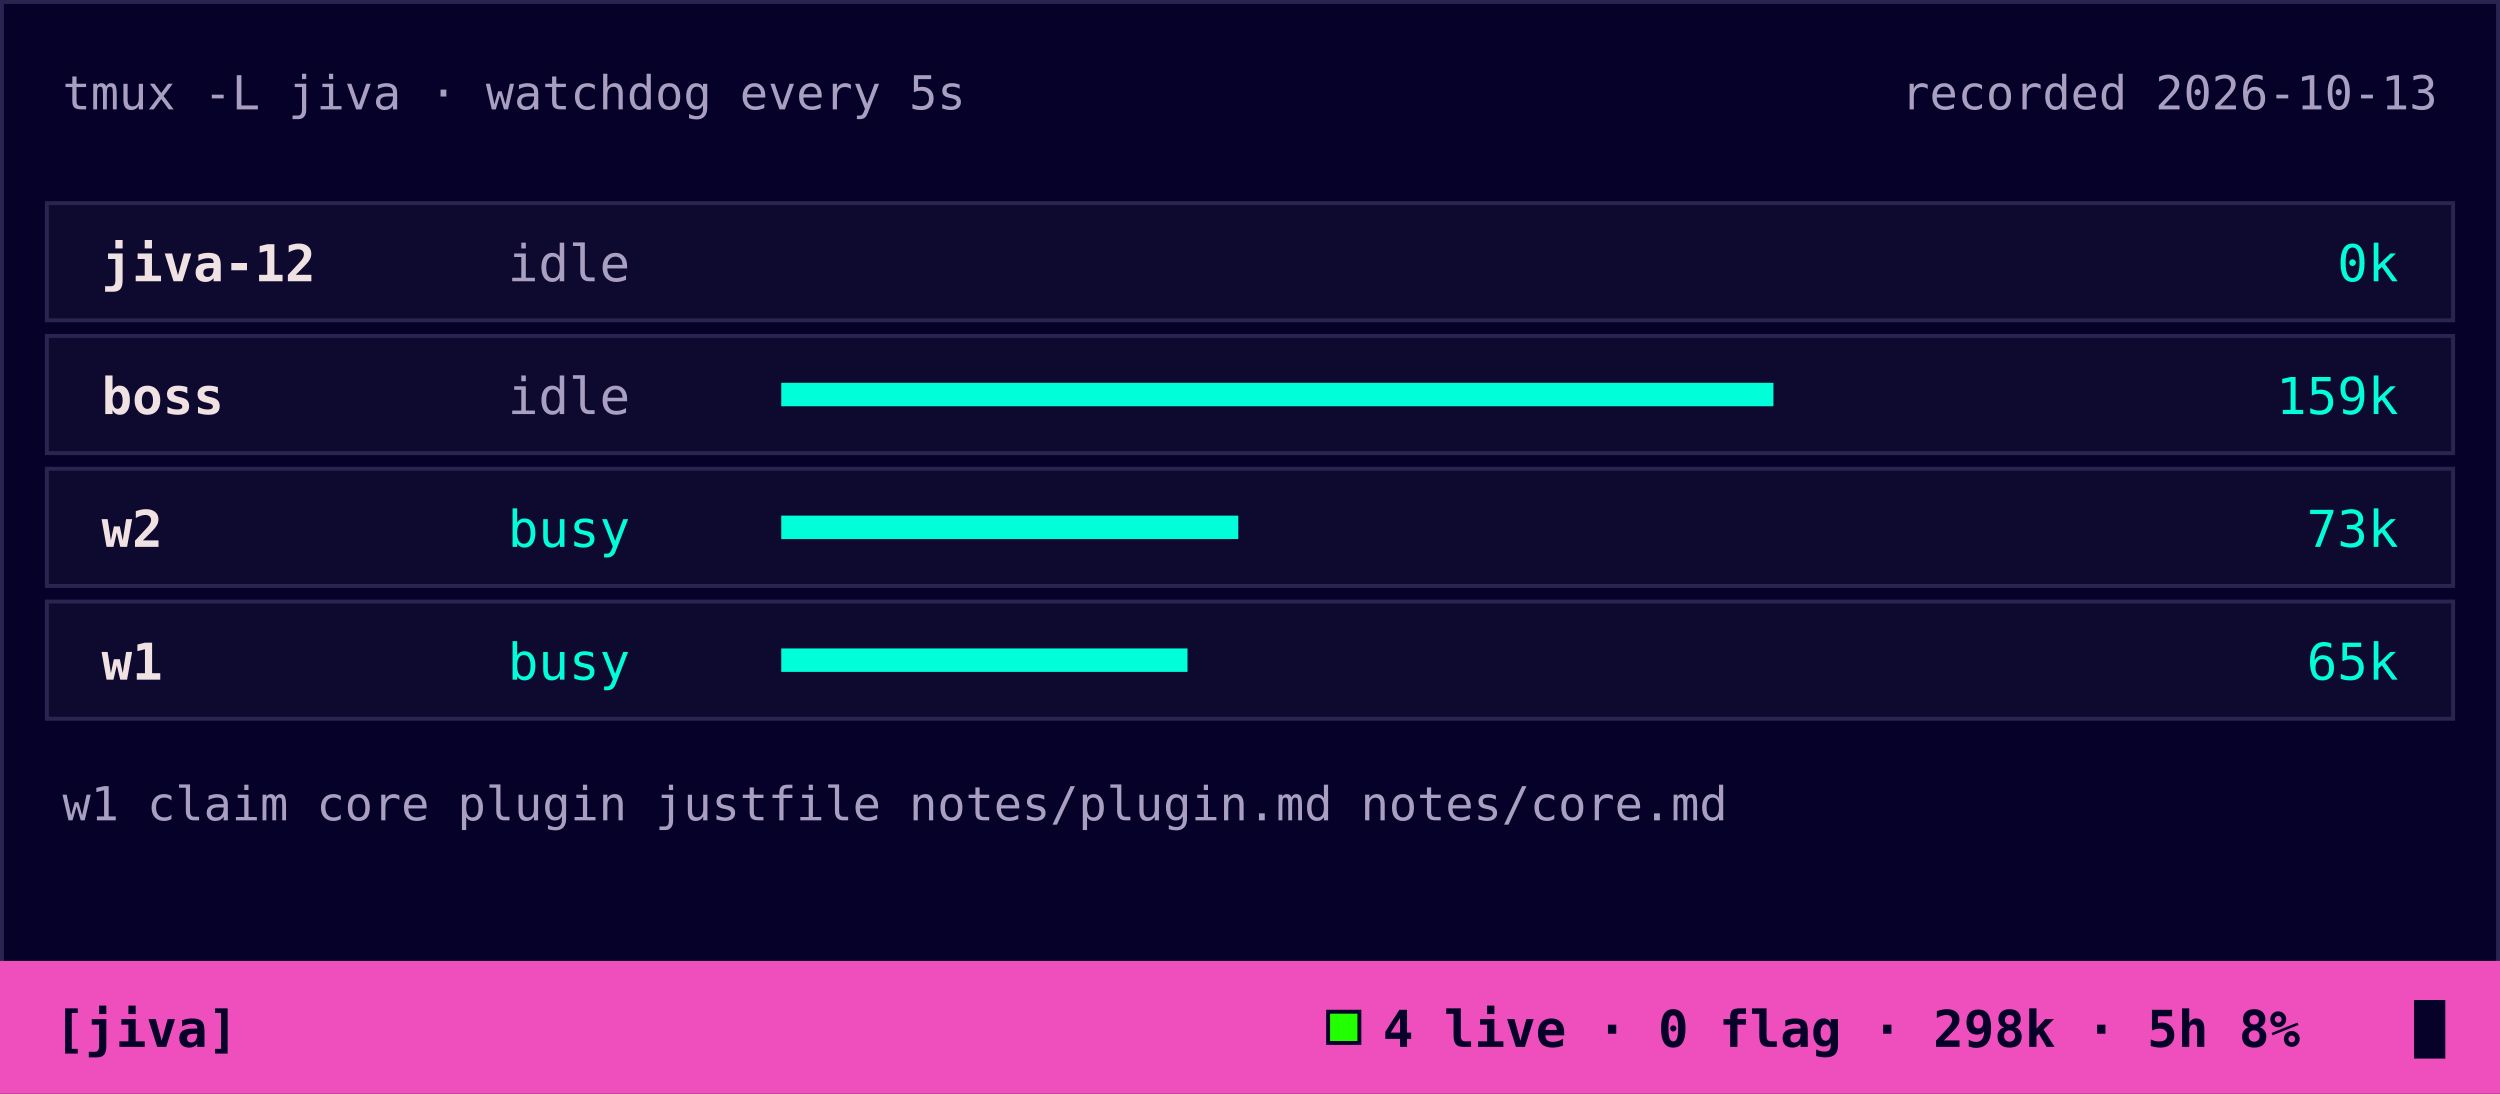
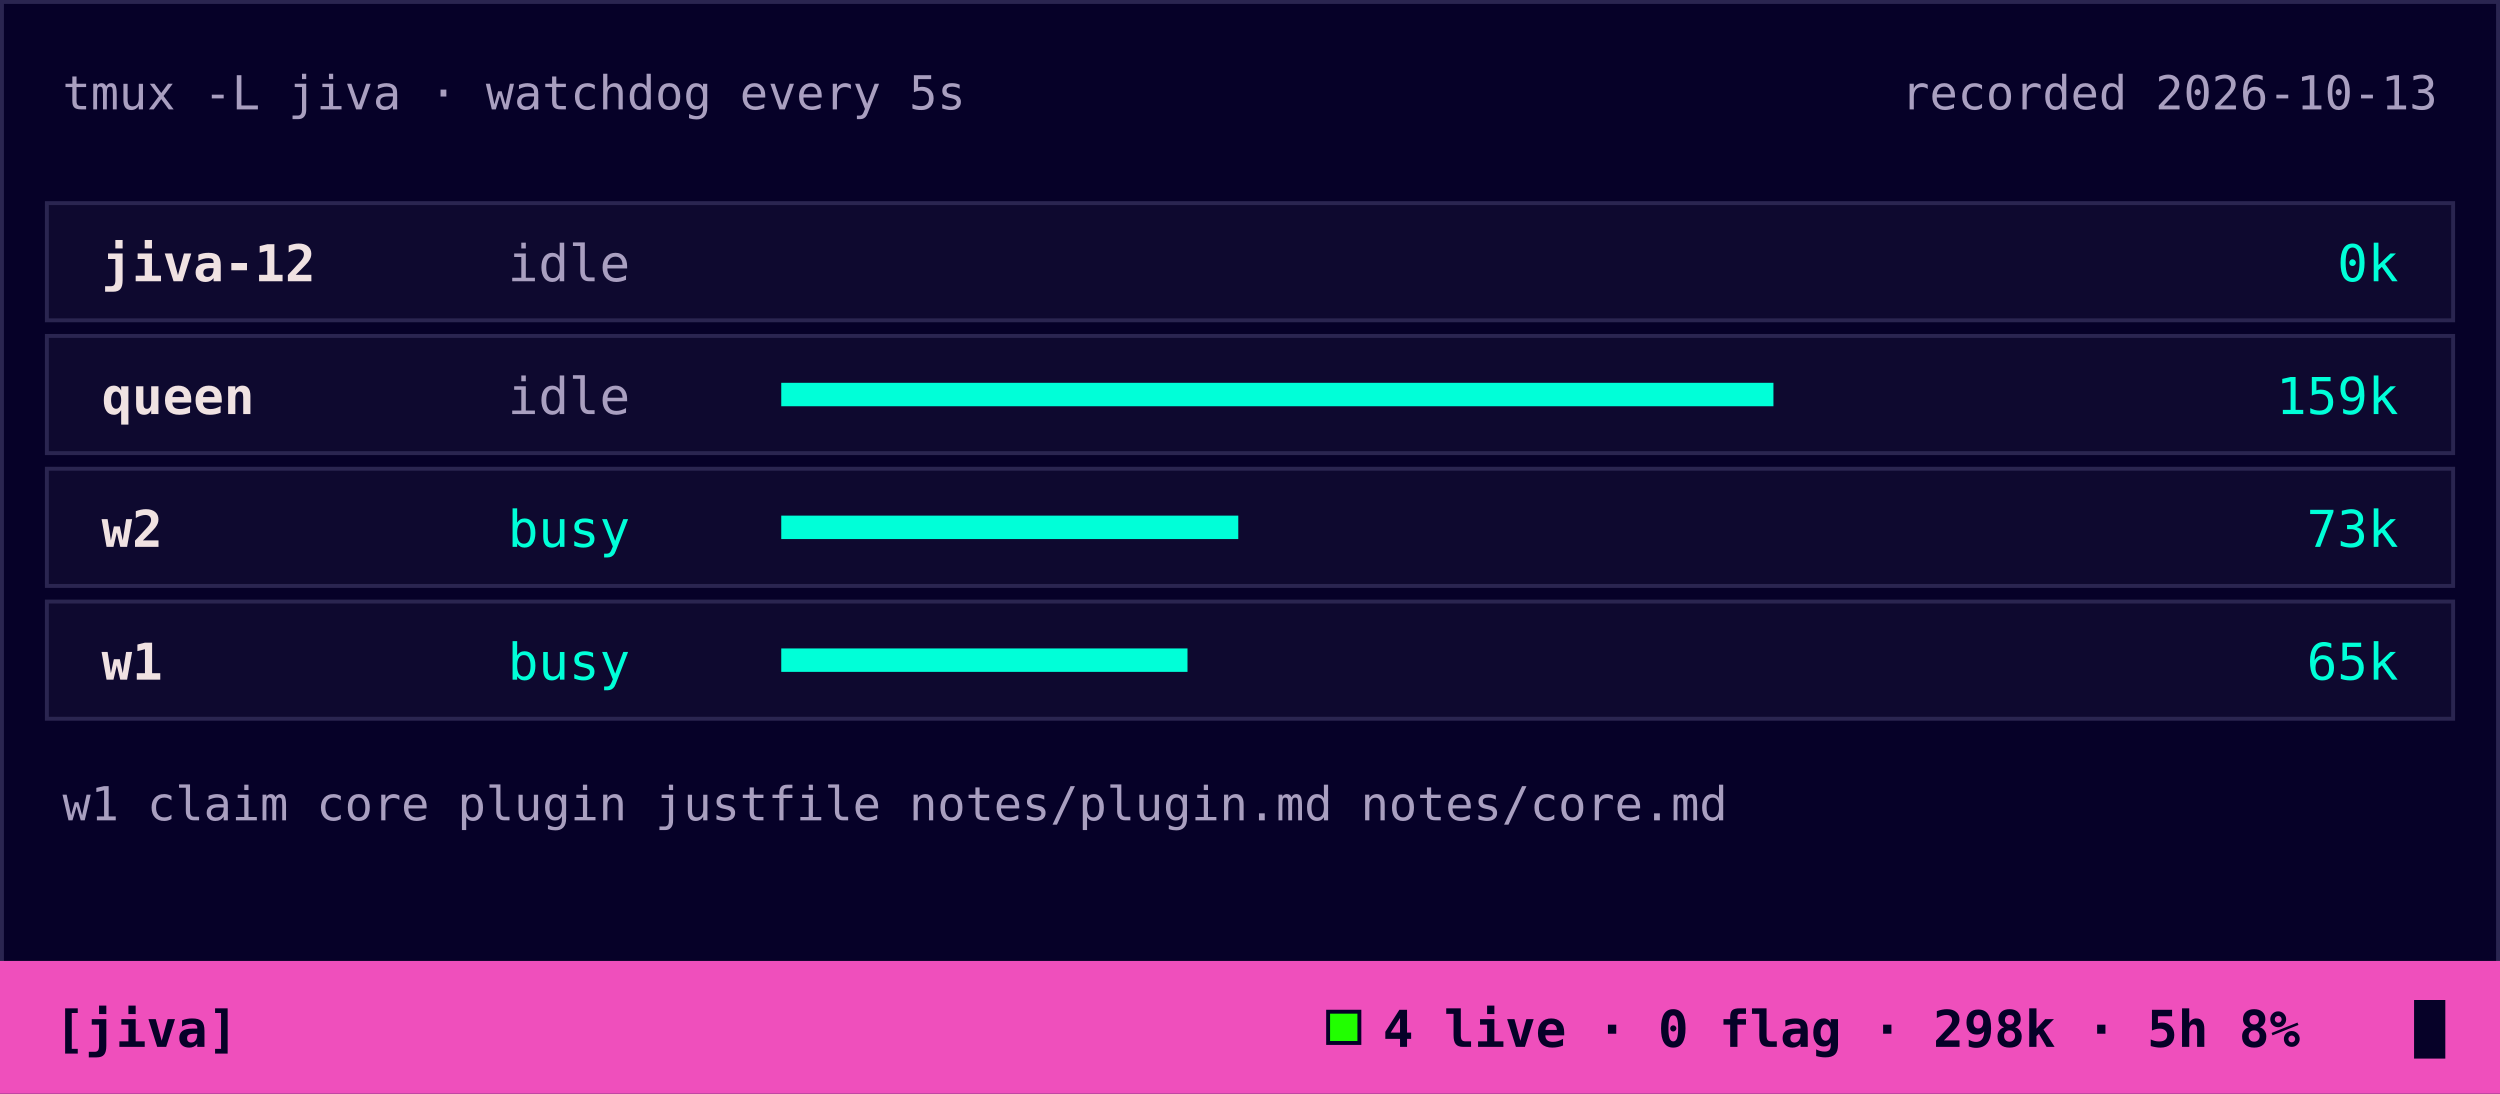
<svg xmlns="http://www.w3.org/2000/svg" viewBox="0 0 640 280" width="640" height="280" font-family="JetBrains Mono, ui-monospace, Menlo, monospace" role="img" aria-labelledby="ht">
  <rect width="640" height="280" fill="#060128" />
  <rect x=".5" y=".5" width="639" height="279" fill="none" stroke="#2a2550" />
  <text x="16" y="28" fill="#a99fc0" font-size="12" font-weight="400">tmux -L jiva · watchdog every 5s</text>
  <text x="624" y="28" fill="#a99fc0" font-size="12" font-weight="400" text-anchor="end">recorded 2026-10-13</text>
  <g>
    <rect x="12" y="52" width="616" height="30" fill="#0e092f" stroke="#2a2550" />
    <text x="26" y="72" fill="#f0e2e2" font-size="13" font-weight="600">jiva-12</text>
    <text x="130" y="72" fill="#a99fc0" font-size="13" font-weight="400">idle</text>
    <text x="614" y="72" fill="#00ffd8" font-size="13" font-weight="400" text-anchor="end">0k</text>
    <rect x="200" y="64" height="6" width="0" fill="#00ffd8" />
  </g>
  <g>
    <rect x="12" y="86" width="616" height="30" fill="#0e092f" stroke="#2a2550" />
-     <text x="26" y="106" fill="#f0e2e2" font-size="13" font-weight="600">boss</text>
+     <text x="26" y="106" fill="#f0e2e2" font-size="13" font-weight="600">queen</text>
    <text x="130" y="106" fill="#a99fc0" font-size="13" font-weight="400">idle</text>
    <text x="614" y="106" fill="#00ffd8" font-size="13" font-weight="400" text-anchor="end">159k</text>
    <rect x="200" y="98" height="6" width="254" fill="#00ffd8" />
  </g>
  <g>
    <rect x="12" y="120" width="616" height="30" fill="#0e092f" stroke="#2a2550" />
    <text x="26" y="140" fill="#f0e2e2" font-size="13" font-weight="600">w2</text>
    <text x="130" y="140" fill="#00ffd8" font-size="13" font-weight="400">busy</text>
    <text x="614" y="140" fill="#00ffd8" font-size="13" font-weight="400" text-anchor="end">73k</text>
    <rect x="200" y="132" height="6" width="117" fill="#00ffd8" />
  </g>
  <g>
    <rect x="12" y="154" width="616" height="30" fill="#0e092f" stroke="#2a2550" />
    <text x="26" y="174" fill="#f0e2e2" font-size="13" font-weight="600">w1</text>
    <text x="130" y="174" fill="#00ffd8" font-size="13" font-weight="400">busy</text>
    <text x="614" y="174" fill="#00ffd8" font-size="13" font-weight="400" text-anchor="end">65k</text>
    <rect x="200" y="166" height="6" width="104" fill="#00ffd8" />
  </g>
  <text x="16" y="210" fill="#a99fc0" font-size="12" font-weight="400">w1 claim core plugin justfile notes/plugin.md notes/core.md</text>
  <rect x="0" y="246" width="640" height="34" fill="#ef4fbc" />
  <text x="14" y="268" fill="#060128" font-size="13" font-weight="700">[jiva]</text>
  <rect x="340" y="259" width="8" height="8" fill="#21ff00" stroke="#060128" />
  <text x="354" y="268" fill="#060128" font-size="13" font-weight="700">4 live · 0 flag · 298k · 5h 8%</text>
  <rect x="618" y="256" width="8" height="15" fill="#060128" />
</svg>
